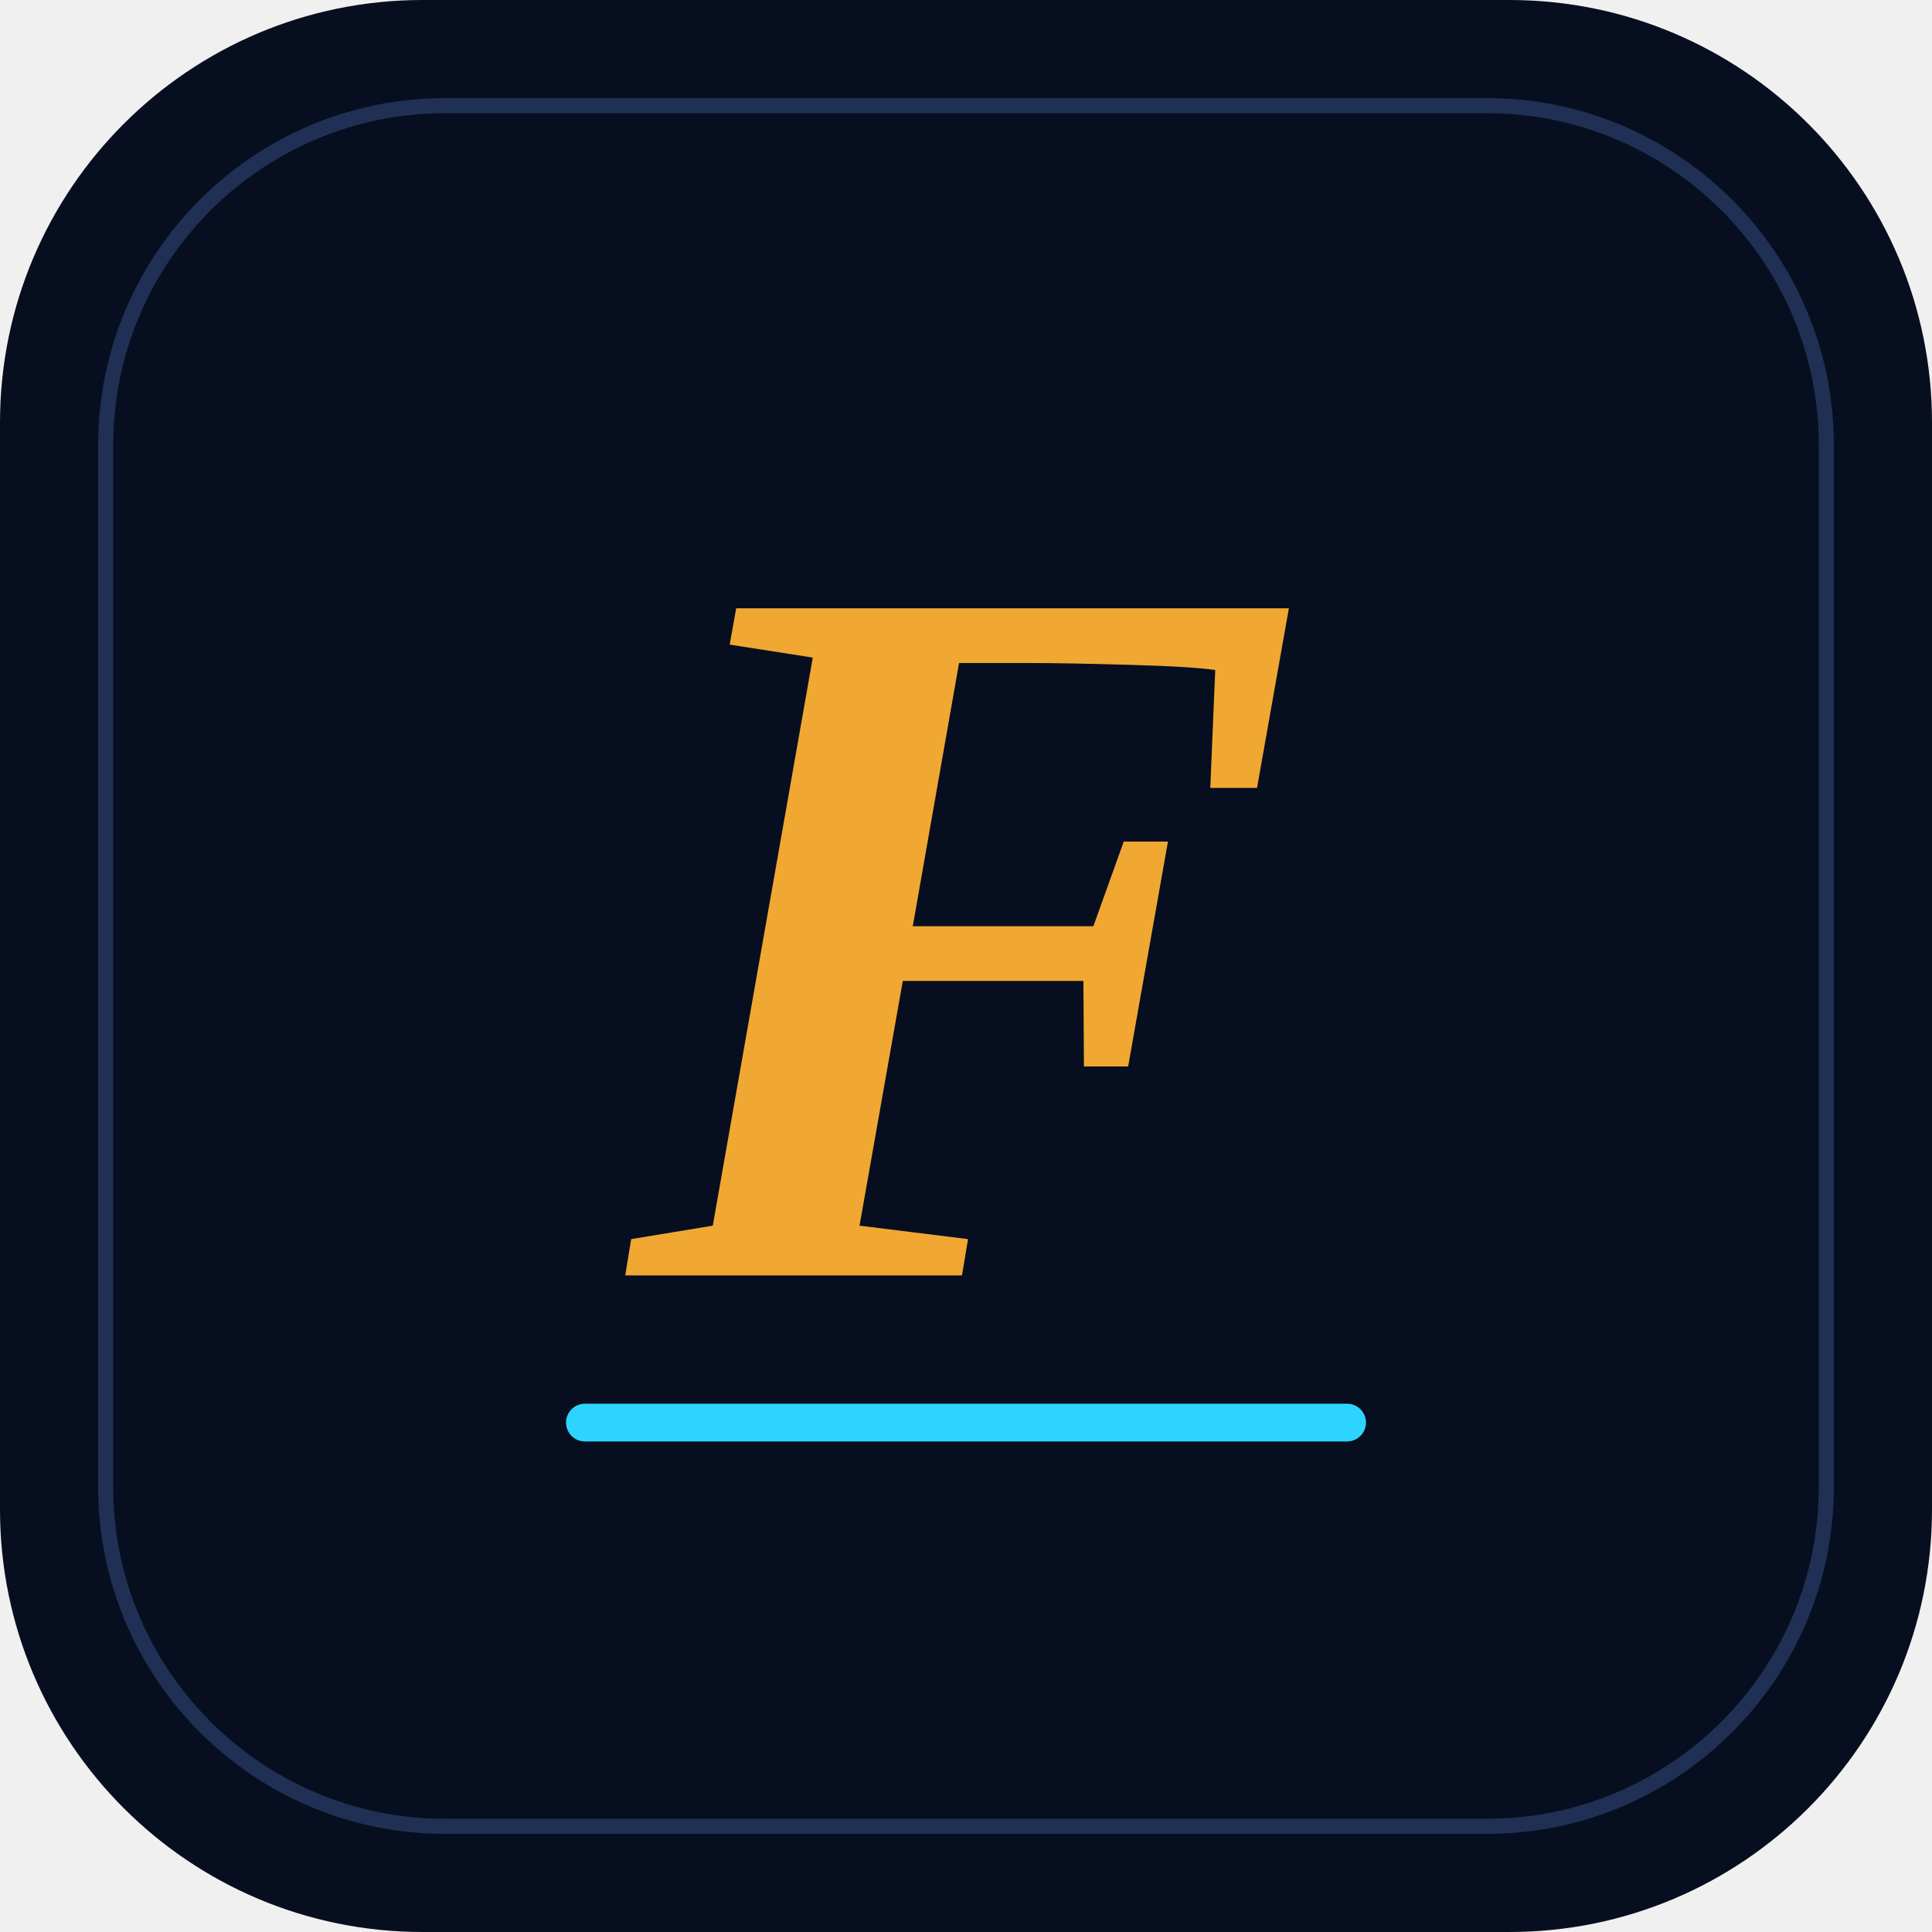
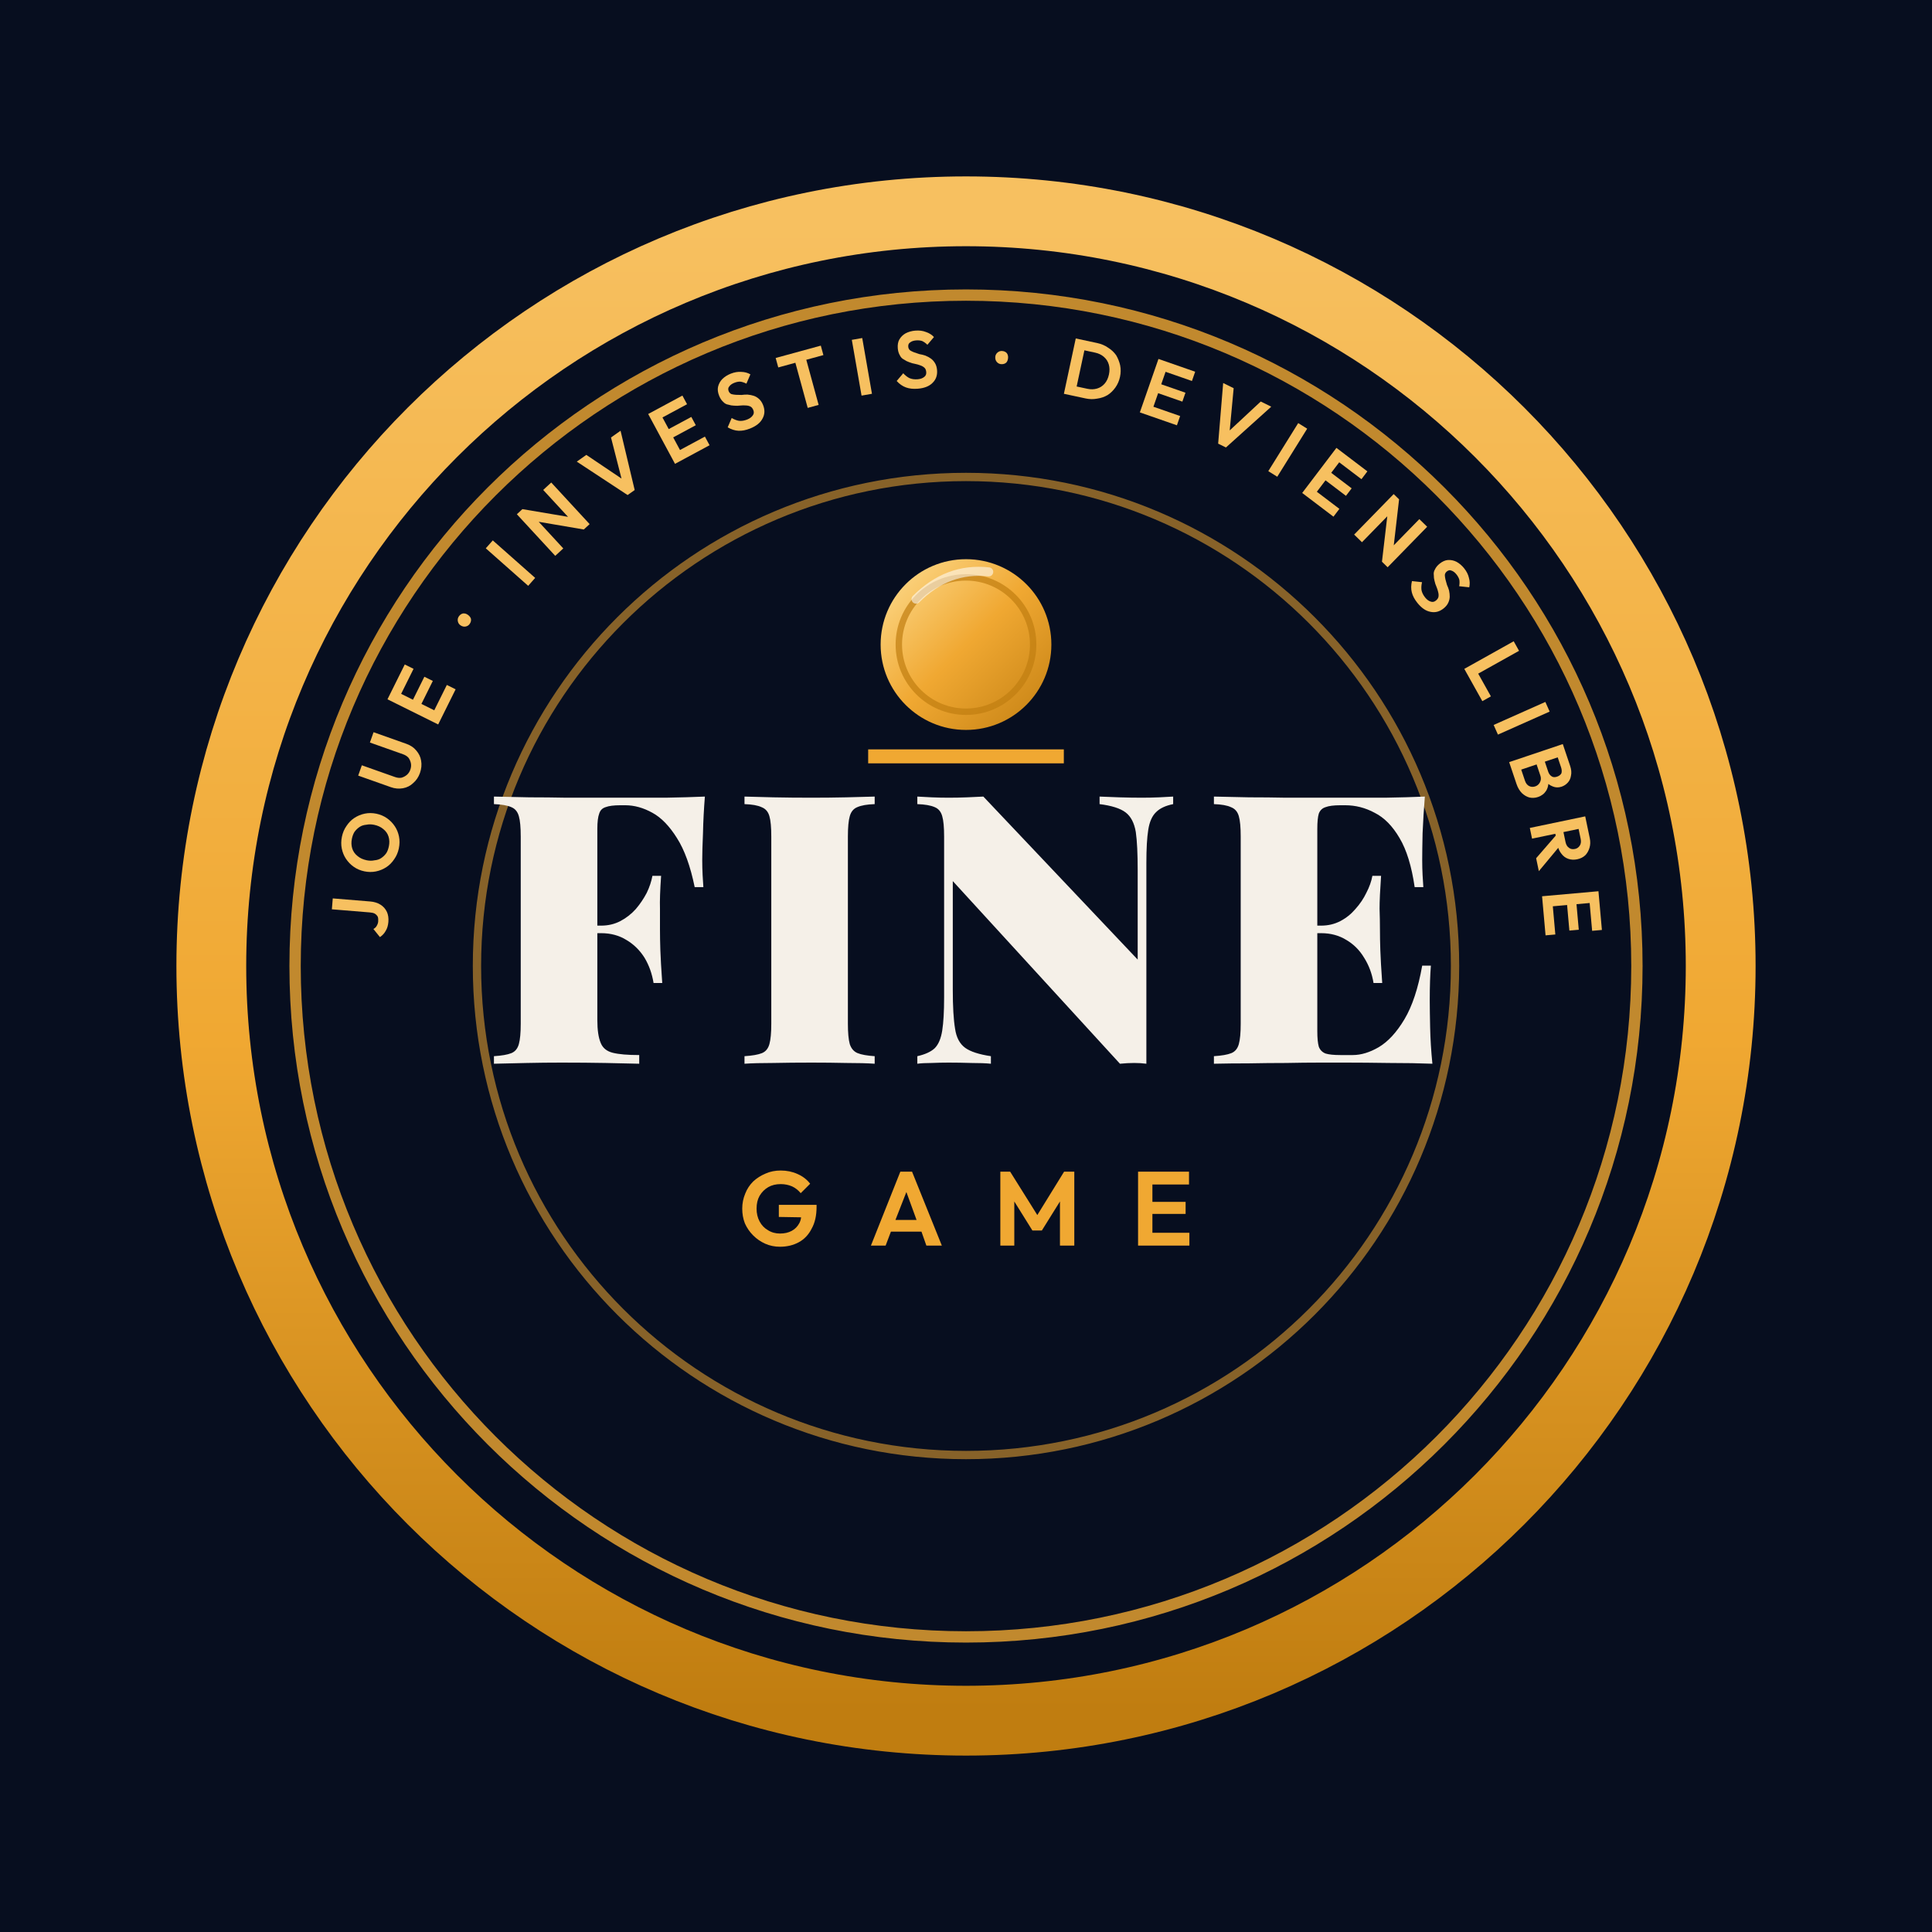
- <svg xmlns="http://www.w3.org/2000/svg" viewBox="0 0 512 512">
-   <rect width="512" height="512" rx="112" fill="#070e1f" />
-   <rect x="28" y="28" width="456" height="456" rx="90" fill="none" stroke="#1f3054" stroke-width="4" />
-   <text x="256" y="338" text-anchor="middle" font-family="Georgia, 'Times New Roman', serif" font-style="italic" font-weight="900" font-size="270" fill="#f0a832">F</text>
-   <rect x="150" y="372" width="212" height="10" rx="5" fill="#2dd4ff" />
+ <svg xmlns="http://www.w3.org/2000/svg" viewBox="0 0 512 512" role="img" aria-label="FINE Game">
+   <defs>
+     <linearGradient id="c5ig" x1="0" y1="0" x2="0" y2="1">
+       <stop offset="0" stop-color="#f7c060" />
+       <stop offset=".55" stop-color="#f0a832" />
+       <stop offset="1" stop-color="#c07d10" />
+     </linearGradient>
+     <linearGradient id="c5ic" x1="0" y1="0" x2="1" y2="1">
+       <stop offset="0" stop-color="#ffe29a" />
+       <stop offset=".5" stop-color="#f0a832" />
+       <stop offset="1" stop-color="#c07d10" />
+     </linearGradient>
+   </defs>
+   <rect width="512" height="512" fill="#070e1f" />
+   <g>
+     <circle cx="256" cy="256" r="200" fill="#070e1f" stroke="url(#c5ig)" stroke-width="18.5" />
+     <circle cx="256" cy="256" r="177.8" fill="none" stroke="#f0a832" stroke-width="3" opacity=".8" />
+     <circle cx="256" cy="256" r="129.6" fill="none" stroke="#f0a832" stroke-width="2.2" opacity=".55" />
+     <path d="M-0.9 0.2Q-2.3 0.2 -3.3 -0.3Q-4.4 -0.8 -5.1 -1.7L-3.1 -3.6Q-2.7 -3 -2.2 -2.8Q-1.6 -2.5 -1 -2.5Q-0.3 -2.5 0.2 -2.7Q0.7 -3 1 -3.6Q1.2 -4.1 1.2 -4.9V-15H4.1V-5Q4.1 -3.5 3.5 -2.3Q2.9 -1.1 1.7 -0.4Q0.6 0.2 -0.9 0.2Z" transform="translate(102.8 243.4) rotate(-85.3)" fill="#f7c060" />
+     <path d="M0 0.2Q-1.6 0.2 -3 -0.4Q-4.5 -1 -5.5 -2Q-6.6 -3.1 -7.2 -4.5Q-7.8 -5.9 -7.8 -7.5Q-7.8 -9.1 -7.2 -10.5Q-6.6 -11.9 -5.5 -13Q-4.5 -14 -3.1 -14.6Q-1.7 -15.2 0 -15.2Q1.6 -15.2 3 -14.6Q4.5 -14 5.5 -13Q6.6 -11.9 7.2 -10.5Q7.8 -9.1 7.8 -7.5Q7.8 -5.9 7.2 -4.5Q6.6 -3.1 5.5 -2Q4.5 -1 3.1 -0.4Q1.7 0.2 0 0.2ZM0 -2.5Q1.4 -2.5 2.5 -3.1Q3.6 -3.7 4.2 -4.9Q4.8 -6 4.8 -7.5Q4.8 -8.6 4.4 -9.5Q4.1 -10.5 3.5 -11.1Q2.8 -11.8 1.9 -12.2Q1.1 -12.5 0 -12.5Q-1.4 -12.5 -2.5 -11.9Q-3.6 -11.3 -4.2 -10.1Q-4.8 -9 -4.8 -7.5Q-4.8 -6.4 -4.4 -5.5Q-4.1 -4.5 -3.5 -3.9Q-2.8 -3.2 -1.9 -2.8Q-1.1 -2.5 0 -2.5Z" transform="translate(105.5 224.8) rotate(-78.3)" fill="#f7c060" />
+     <path d="M0 0.2Q-1.7 0.2 -3.1 -0.6Q-4.5 -1.3 -5.3 -2.7Q-6.1 -4.1 -6.1 -5.8V-15H-3.2V-5.7Q-3.2 -4.7 -2.8 -4Q-2.3 -3.3 -1.6 -2.9Q-0.9 -2.5 0 -2.5Q0.9 -2.5 1.6 -2.9Q2.3 -3.3 2.8 -4Q3.2 -4.7 3.2 -5.7V-15H6.1V-5.8Q6.1 -4 5.3 -2.7Q4.5 -1.3 3.2 -0.6Q1.8 0.2 0 0.2Z" transform="translate(111.1 204.8) rotate(-70.5)" fill="#f7c060" />
+     <path d="M-4.9 0V-15H5.4V-12.4H-2V-8.9H4.8V-6.4H-2V-2.6H5.5V0Z" transform="translate(118.3 187.6) rotate(-63.6)" fill="#f7c060" />
+     <path d="" transform="translate(124.8 176) rotate(-58.6)" fill="#f7c060" />
+     <path d="M0 -6.1Q-0.7 -6.1 -1.2 -6.6Q-1.7 -7.1 -1.7 -7.9Q-1.7 -8.6 -1.2 -9.1Q-0.7 -9.6 0 -9.6Q0.8 -9.6 1.3 -9.1Q1.7 -8.6 1.7 -7.9Q1.7 -7.1 1.3 -6.6Q0.8 -6.1 0 -6.1Z" transform="translate(129.5 168.8) rotate(-55.4)" fill="#f7c060" />
+     <path d="" transform="translate(134.6 161.8) rotate(-52.2)" fill="#f7c060" />
+     <path d="M-1.4 0V-15H1.4V0Z" transform="translate(140.9 154.2) rotate(-48.5)" fill="#f7c060" />
+     <path d="M-6.2 0V-15H-4.2L3.3 -5.3V-15H6.2V0H4.1L-3.3 -9.6V0Z" transform="translate(151.7 143.1) rotate(-42.7)" fill="#f7c060" />
+     <path d="M-1.2 0 -7.1 -15H-4L0 -4.5L4 -15H7.1L1.1 0Z" transform="translate(167.3 130.5) rotate(-35.2)" fill="#f7c060" />
+     <path d="M-4.9 0V-15H5.4V-12.4H-2V-8.9H4.8V-6.4H-2V-2.6H5.5V0Z" transform="translate(183.2 120.6) rotate(-28.3)" fill="#f7c060" />
+     <path d="M-0.2 0.2Q-2 0.2 -3.3 -0.4Q-4.6 -1 -5.6 -2.3L-3.7 -4.2Q-3 -3.3 -2.2 -2.8Q-1.3 -2.3 0 -2.3Q1.1 -2.3 1.8 -2.8Q2.4 -3.2 2.4 -4Q2.4 -4.7 2.1 -5.1Q1.7 -5.6 1 -5.9Q0.4 -6.2 -0.3 -6.4Q-1.1 -6.6 -1.9 -7Q-2.6 -7.3 -3.2 -7.8Q-3.9 -8.2 -4.2 -9Q-4.6 -9.8 -4.6 -10.9Q-4.6 -12.3 -4 -13.2Q-3.3 -14.2 -2.2 -14.7Q-1 -15.2 0.4 -15.2Q2 -15.2 3.2 -14.6Q4.4 -14.1 5.2 -13.1L3.3 -11.2Q2.7 -11.9 2 -12.3Q1.3 -12.6 0.4 -12.6Q-0.6 -12.6 -1.2 -12.2Q-1.8 -11.9 -1.8 -11.1Q-1.8 -10.5 -1.4 -10.1Q-1 -9.8 -0.4 -9.5Q0.3 -9.2 1 -8.9Q1.8 -8.7 2.5 -8.4Q3.3 -8 3.9 -7.5Q4.5 -7 4.9 -6.2Q5.3 -5.4 5.3 -4.3Q5.3 -2.2 3.8 -1Q2.4 0.2 -0.2 0.2Z" transform="translate(198.9 113.3) rotate(-21.8)" fill="#f7c060" />
+     <path d="M-1.5 0V-12.4H-6.2V-15H6.2V-12.4H1.5V0Z" transform="translate(215.5 107.7) rotate(-15.3)" fill="#f7c060" />
+     <path d="M-1.4 0V-15H1.4V0Z" transform="translate(229.7 104.6) rotate(-9.9)" fill="#f7c060" />
+     <path d="M-0.2 0.2Q-2 0.2 -3.3 -0.4Q-4.6 -1 -5.6 -2.3L-3.7 -4.2Q-3 -3.3 -2.2 -2.8Q-1.3 -2.3 0 -2.3Q1.1 -2.3 1.8 -2.8Q2.4 -3.2 2.4 -4Q2.4 -4.7 2.1 -5.1Q1.7 -5.6 1 -5.9Q0.4 -6.2 -0.3 -6.4Q-1.1 -6.6 -1.9 -7Q-2.6 -7.3 -3.2 -7.8Q-3.9 -8.2 -4.2 -9Q-4.6 -9.8 -4.6 -10.9Q-4.6 -12.3 -4 -13.2Q-3.3 -14.2 -2.2 -14.7Q-1 -15.2 0.4 -15.2Q2 -15.2 3.2 -14.6Q4.4 -14.1 5.2 -13.1L3.3 -11.2Q2.7 -11.9 2 -12.3Q1.3 -12.6 0.4 -12.6Q-0.6 -12.6 -1.2 -12.2Q-1.8 -11.9 -1.8 -11.1Q-1.8 -10.5 -1.4 -10.1Q-1 -9.8 -0.4 -9.5Q0.3 -9.2 1 -8.9Q1.8 -8.7 2.5 -8.4Q3.3 -8 3.9 -7.5Q4.5 -7 4.9 -6.2Q5.3 -5.4 5.3 -4.3Q5.3 -2.2 3.8 -1Q2.4 0.2 -0.2 0.2Z" transform="translate(243.4 102.8) rotate(-4.7)" fill="#f7c060" />
+     <path d="" transform="translate(256.3 102.3) rotate(0.1)" fill="#f7c060" />
+     <path d="M0 -6.1Q-0.7 -6.1 -1.2 -6.6Q-1.7 -7.1 -1.7 -7.9Q-1.7 -8.6 -1.2 -9.1Q-0.7 -9.6 0 -9.6Q0.8 -9.6 1.3 -9.1Q1.7 -8.6 1.7 -7.9Q1.7 -7.1 1.3 -6.6Q0.8 -6.1 0 -6.1Z" transform="translate(265 102.6) rotate(3.3)" fill="#f7c060" />
+     <path d="" transform="translate(273.6 103.3) rotate(6.6)" fill="#f7c060" />
+     <path d="M-6.4 0V-15H-0.6Q1.1 -15 2.5 -14.4Q3.9 -13.9 5 -12.9Q6 -11.8 6.6 -10.5Q7.2 -9.1 7.2 -7.5Q7.2 -5.9 6.6 -4.5Q6 -3.1 5 -2.1Q3.9 -1.1 2.5 -0.6Q1.1 0 -0.5 0ZM-3.5 -12.4V-2.6H-0.6Q0.8 -2.6 1.9 -3.2Q3 -3.8 3.6 -4.9Q4.2 -6 4.2 -7.5Q4.2 -9 3.6 -10.1Q3 -11.2 1.9 -11.8Q0.8 -12.4 -0.6 -12.4Z" transform="translate(288.2 105.7) rotate(12.1)" fill="#f7c060" />
+     <path d="M-4.9 0V-15H5.4V-12.4H-2V-8.9H4.8V-6.4H-2V-2.6H5.5V0Z" transform="translate(306.7 110.9) rotate(19.2)" fill="#f7c060" />
+     <path d="M-1.2 0 -7.1 -15H-4L0 -4.5L4 -15H7.1L1.1 0Z" transform="translate(323.9 118.1) rotate(26.2)" fill="#f7c060" />
+     <path d="M-1.4 0V-15H1.4V0Z" transform="translate(337.3 125.6) rotate(31.9)" fill="#f7c060" />
+     <path d="M-4.9 0V-15H5.4V-12.4H-2V-8.9H4.8V-6.4H-2V-2.6H5.5V0Z" transform="translate(349 133.6) rotate(37.2)" fill="#f7c060" />
+     <path d="M-6.2 0V-15H-4.2L3.3 -5.3V-15H6.2V0H4.1L-3.3 -9.6V0Z" transform="translate(363.3 146) rotate(44.3)" fill="#f7c060" />
+     <path d="M-0.2 0.2Q-2 0.2 -3.3 -0.4Q-4.6 -1 -5.6 -2.3L-3.7 -4.2Q-3 -3.3 -2.2 -2.8Q-1.3 -2.3 0 -2.3Q1.1 -2.3 1.8 -2.8Q2.4 -3.2 2.4 -4Q2.4 -4.7 2.1 -5.1Q1.7 -5.6 1 -5.9Q0.4 -6.2 -0.3 -6.4Q-1.1 -6.6 -1.9 -7Q-2.6 -7.3 -3.2 -7.8Q-3.9 -8.2 -4.2 -9Q-4.6 -9.8 -4.6 -10.9Q-4.6 -12.3 -4 -13.2Q-3.3 -14.2 -2.2 -14.7Q-1 -15.2 0.4 -15.2Q2 -15.2 3.2 -14.6Q4.4 -14.1 5.2 -13.1L3.3 -11.2Q2.7 -11.9 2 -12.3Q1.3 -12.6 0.4 -12.6Q-0.6 -12.6 -1.2 -12.2Q-1.8 -11.9 -1.8 -11.1Q-1.8 -10.5 -1.4 -10.1Q-1 -9.8 -0.4 -9.5Q0.3 -9.2 1 -8.9Q1.8 -8.7 2.5 -8.4Q3.3 -8 3.9 -7.5Q4.5 -7 4.9 -6.2Q5.3 -5.4 5.3 -4.3Q5.3 -2.2 3.8 -1Q2.4 0.2 -0.2 0.2Z" transform="translate(375.9 159.8) rotate(51.2)" fill="#f7c060" />
+     <path d="" transform="translate(383.5 170.2) rotate(56.1)" fill="#f7c060" />
+     <path d="M-4.4 0V-15H-1.5V-2.6H5.4V0Z" transform="translate(390.2 181.1) rotate(60.8)" fill="#f7c060" />
+     <path d="M-1.4 0V-15H1.4V0Z" transform="translate(396.4 193.4) rotate(66)" fill="#f7c060" />
+     <path d="M-5.2 0V-15H0.9Q2.4 -15 3.4 -14.4Q4.4 -13.9 4.9 -13Q5.4 -12.1 5.4 -11.1Q5.4 -9.8 4.6 -8.9Q4.2 -8.4 3.6 -8Q4.5 -7.6 5.1 -6.9Q6 -5.8 6 -4.3Q6 -3.1 5.4 -2.1Q4.8 -1.2 3.7 -0.6Q2.5 0 0.9 0ZM-2.3 -6.7V-2.4H0.8Q1.9 -2.4 2.5 -3Q3.1 -3.6 3.1 -4.5Q3.1 -5.1 2.8 -5.6Q2.5 -6.1 2 -6.4Q1.5 -6.7 0.8 -6.7ZM-2.3 -12.6V-9H0.5Q1.4 -9 2 -9.5Q2.5 -9.9 2.5 -10.8Q2.5 -11.7 2 -12.2Q1.4 -12.6 0.5 -12.6Z" transform="translate(401.6 206.9) rotate(71.4)" fill="#f7c060" />
+     <path d="M-5.3 0V-15H0.6Q2 -15 3.1 -14.4Q4.2 -13.8 4.8 -12.9Q5.4 -11.9 5.4 -10.6Q5.4 -9.3 4.8 -8.3Q4.2 -7.3 3.1 -6.8Q2.3 -6.4 1.4 -6.3L6.4 0H2.9L-1.9 -6.3H-2.4V0ZM-2.4 -12.6V-8.5H0.3Q1.4 -8.5 2 -9.1Q2.6 -9.6 2.6 -10.6Q2.6 -11.4 2 -12Q1.4 -12.6 0.3 -12.6Z" transform="translate(406.5 224.6) rotate(78.2)" fill="#f7c060" />
+     <path d="M-4.9 0V-15H5.4V-12.4H-2V-8.9H4.8V-6.4H-2V-2.6H5.5V0Z" transform="translate(409.1 242.4) rotate(84.9)" fill="#f7c060" />
+     <path d="M186.8 211.1Q186.4 216.1 186.3 220.8Q186.1 225.4 186.1 227.9Q186.1 230 186.2 231.9Q186.3 233.8 186.4 235.1H184.1Q182.4 226.8 179.4 222.1Q176.4 217.3 172.9 215.4Q169.3 213.4 165.7 213.4H164.4Q161.8 213.4 160.5 213.9Q159.2 214.3 158.8 215.6Q158.3 216.9 158.3 219.7V245.3H159.3Q162.1 245.3 164.4 244.1Q166.7 242.9 168.5 240.9Q170.2 238.9 171.4 236.6Q172.5 234.3 172.9 232.1H175.2Q174.8 237.8 174.9 240.8Q174.9 243.8 174.9 246.3Q174.9 248.8 175 251.8Q175.1 254.8 175.5 260.5H173.2Q172.6 256.8 170.8 253.8Q168.9 250.8 166 249.1Q163.1 247.3 159.3 247.3H158.3V270.3Q158.3 274.3 159.2 276.4Q160 278.4 162.4 279Q164.8 279.6 169.4 279.6V281.9Q166 281.8 160.5 281.7Q155 281.6 148.8 281.6Q144.2 281.6 139.6 281.7Q135 281.8 130.9 281.9V279.9Q134 279.7 135.5 279.1Q137 278.5 137.5 276.7Q138 274.9 138 271.3V221.7Q138 218 137.5 216.3Q137 214.5 135.5 213.9Q133.9 213.2 130.9 213.1V211.1Q135.3 211.2 140.3 211.3Q145.2 211.3 150.1 211.4Q154.9 211.4 159.1 211.4H165.9Q170.5 211.4 176.4 211.4Q182.2 211.3 186.8 211.1ZM231.8 211.1V213.1Q228.8 213.2 227.2 213.9Q225.7 214.5 225.2 216.3Q224.7 218 224.7 221.7V271.3Q224.7 274.9 225.2 276.7Q225.8 278.5 227.3 279.1Q228.8 279.7 231.8 279.9V281.9Q228.9 281.7 224.3 281.7Q219.8 281.6 215.1 281.6Q209.7 281.6 204.9 281.7Q200.2 281.7 197.3 281.9V279.9Q200.4 279.7 201.9 279.1Q203.4 278.5 203.9 276.7Q204.4 274.9 204.4 271.3V221.7Q204.4 218 203.9 216.3Q203.4 214.5 201.8 213.9Q200.3 213.2 197.3 213.1V211.1Q200.2 211.2 204.9 211.3Q209.7 211.4 215.1 211.4Q219.8 211.4 224.3 211.3Q228.9 211.2 231.8 211.1ZM310.9 211.1V213.1Q307.9 213.7 306.4 215.2Q304.8 216.7 304.3 219.9Q303.8 223 303.8 228.7V281.9Q302.3 281.7 300.6 281.7Q298.8 281.7 296.8 281.9L252.5 233.5V262.3Q252.5 269 253.1 272.6Q253.6 276.1 255.8 277.7Q257.9 279.2 262.6 279.9V281.9Q260.6 281.7 257.4 281.7Q254.2 281.6 251.4 281.6Q249.2 281.6 246.9 281.7Q244.6 281.7 243.1 281.9V279.9Q246.2 279.2 247.7 277.8Q249.2 276.3 249.7 273.1Q250.2 269.9 250.2 264.3V221.7Q250.2 218 249.7 216.3Q249.2 214.5 247.7 213.9Q246.1 213.2 243.1 213.1V211.1Q244.6 211.2 246.9 211.3Q249.2 211.4 251.4 211.4Q253.9 211.4 256.3 211.3Q258.7 211.2 260.6 211.1L301.5 254.3V230.7Q301.5 224 301 220.5Q300.4 216.9 298.3 215.3Q296.2 213.7 291.4 213.1V211.1Q293.4 211.2 296.6 211.3Q299.8 211.4 302.6 211.4Q304.9 211.4 307.2 211.3Q309.4 211.2 310.9 211.1ZM377.6 211.1Q377.2 216.1 377 220.8Q376.9 225.4 376.9 227.9Q376.9 230 377 231.9Q377.1 233.8 377.2 235.1H374.9Q373.7 226.8 370.9 222.1Q368.1 217.3 364.3 215.4Q360.6 213.4 356.5 213.4H355.2Q352.6 213.4 351.3 213.9Q350 214.3 349.5 215.6Q349.1 216.9 349.1 219.7V245.3H350.1Q352.9 245.3 355.2 244.1Q357.5 242.9 359.2 240.9Q361 238.9 362.1 236.6Q363.3 234.3 363.7 232.1H366Q365.6 237.8 365.6 240.8Q365.7 243.8 365.7 246.3Q365.7 248.8 365.8 251.8Q365.9 254.8 366.3 260.5H364Q363.4 256.8 361.5 253.8Q359.7 250.8 356.8 249.1Q353.9 247.3 350.1 247.3H349.1V273.3Q349.1 276 349.5 277.4Q350 278.7 351.3 279.2Q352.6 279.6 355.2 279.6H358.5Q361.8 279.6 365.4 277.5Q369.1 275.3 372.2 270.1Q375.3 264.9 376.9 255.9H379.2Q378.9 259.5 378.9 265.1Q378.9 267.6 379 272.3Q379.1 276.9 379.6 281.9Q374.5 281.7 368.1 281.7Q361.7 281.6 356.7 281.6H349.9Q345.7 281.6 340.8 281.7Q336 281.7 331 281.8Q326.1 281.8 321.7 281.9V279.9Q324.8 279.7 326.3 279.1Q327.8 278.5 328.3 276.7Q328.8 274.9 328.8 271.3V221.7Q328.8 218 328.3 216.3Q327.8 214.5 326.2 213.9Q324.7 213.2 321.7 213.1V211.1Q326.1 211.2 331 211.3Q336 211.3 340.8 211.4Q345.7 211.4 349.9 211.4H356.7Q361.3 211.4 367.1 211.4Q373 211.3 377.6 211.1Z" fill="#f5f0e8" />
+     <path d="M206.7 330.4Q204.6 330.4 202.8 329.6Q201 328.8 199.6 327.4Q198.2 326 197.4 324.2Q196.7 322.4 196.7 320.3Q196.7 318.2 197.5 316.3Q198.2 314.5 199.6 313.1Q201 311.8 202.9 311Q204.7 310.2 206.9 310.2Q209.3 310.2 211.3 311.1Q213.4 312 214.7 313.7L212.2 316.2Q211.2 315 209.9 314.4Q208.5 313.8 206.9 313.8Q205 313.8 203.6 314.6Q202.2 315.4 201.3 316.9Q200.5 318.3 200.5 320.3Q200.5 322.2 201.3 323.7Q202.1 325.2 203.5 326Q204.9 326.9 206.7 326.9Q208.5 326.9 209.8 326.2Q211.1 325.5 211.8 324.2Q212.2 323.5 212.3 322.6L206.4 322.5V319.3H216.4V319.8Q216.4 323.3 215.1 325.6Q213.9 328 211.7 329.2Q209.5 330.4 206.7 330.4ZM230.8 330.1 238.6 310.5H241.7L249.6 330.1H245.5L244.2 326.4H236.1L234.7 330.1ZM242.9 323.3 240.2 315.9 237.3 323.3ZM265.1 330.1V310.5H267.7L274.9 322L282 310.5H284.7V330.1H280.9V318.4L276.1 326.1H273.6L268.8 318.4V330.1ZM301.6 330.1V310.5H315.1V313.9H305.4V318.5H314.2V321.7H305.4V326.7H315.2V330.1Z" fill="#f0a832" />
+     <path d="M230.074 200.444 h51.852" stroke="#f0a832" stroke-width="3.7" />
+     <g>
+       <circle cx="256" cy="170.815" r="24.074" fill="url(#c5ic)" stroke="#070e1f" stroke-width="2.9" />
+       <circle cx="256" cy="170.815" r="17.8" fill="none" stroke="#c07d10" stroke-width="1.7" opacity=".7" />
+       <path d="M242.759 158.778 Q251.185 150.352 262.019 151.556" stroke="#fff" stroke-opacity=".55" stroke-width="2.4" fill="none" stroke-linecap="round" />
+     </g>
+   </g>
</svg>
